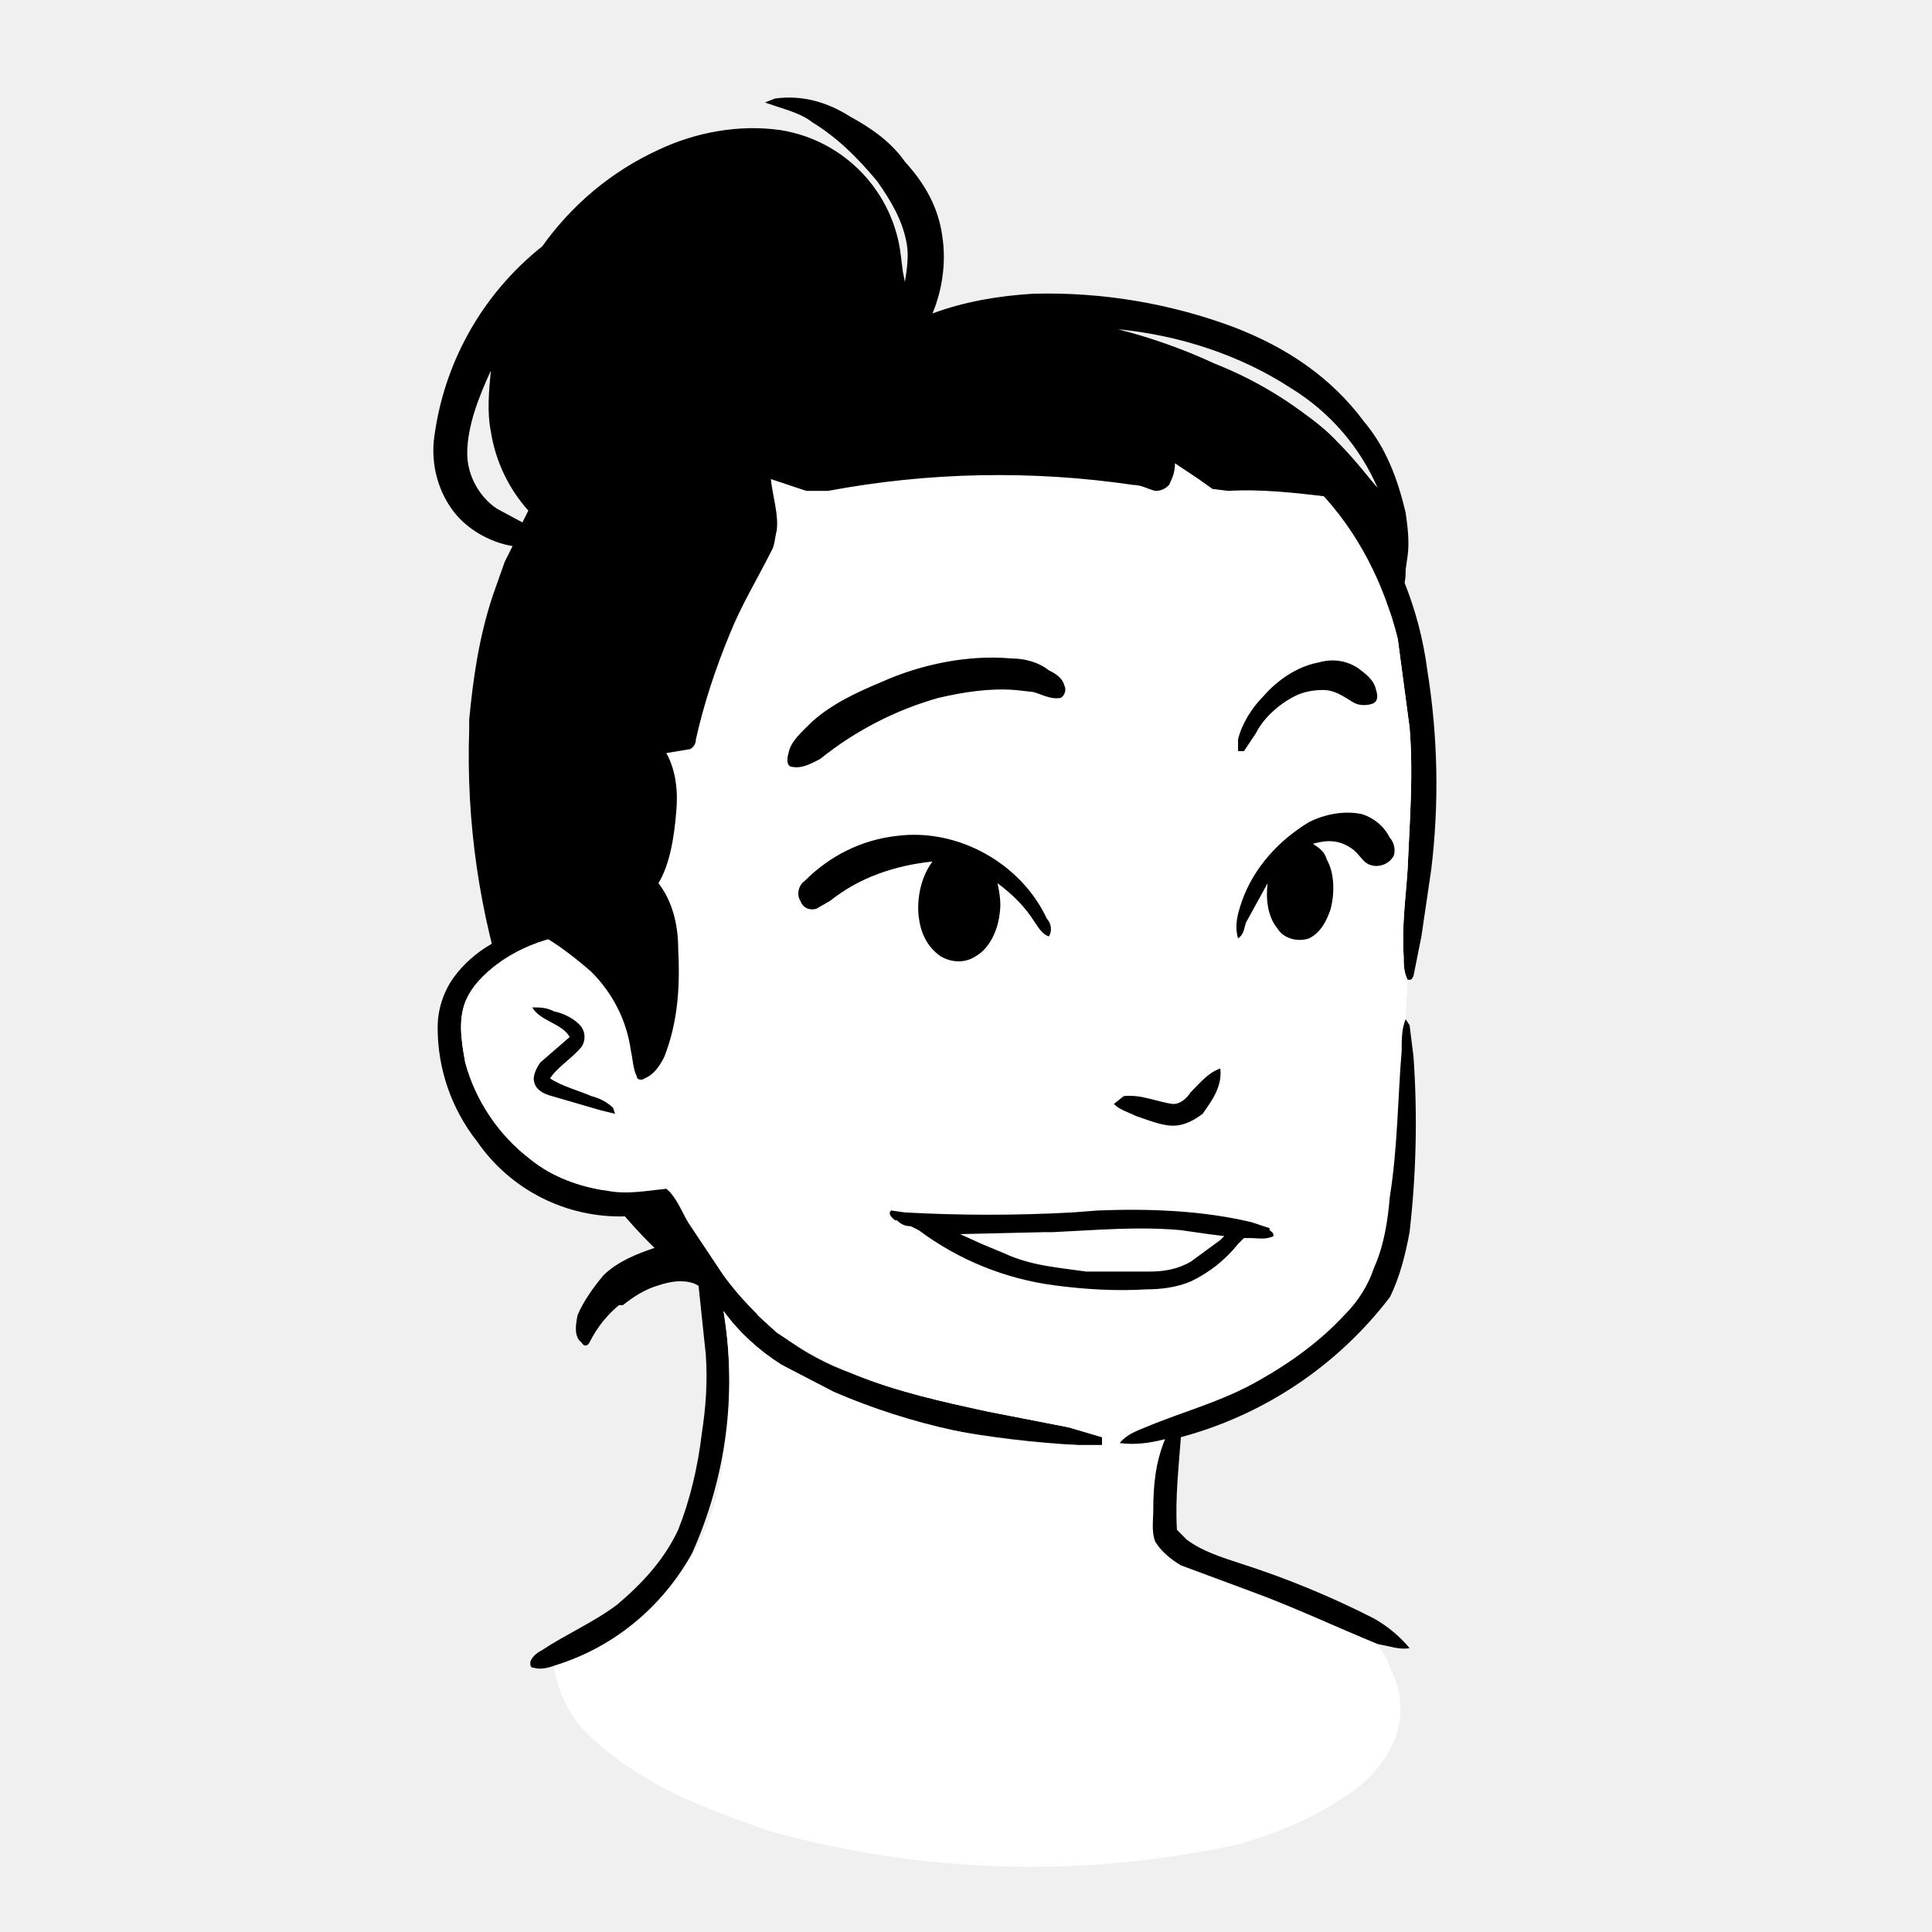
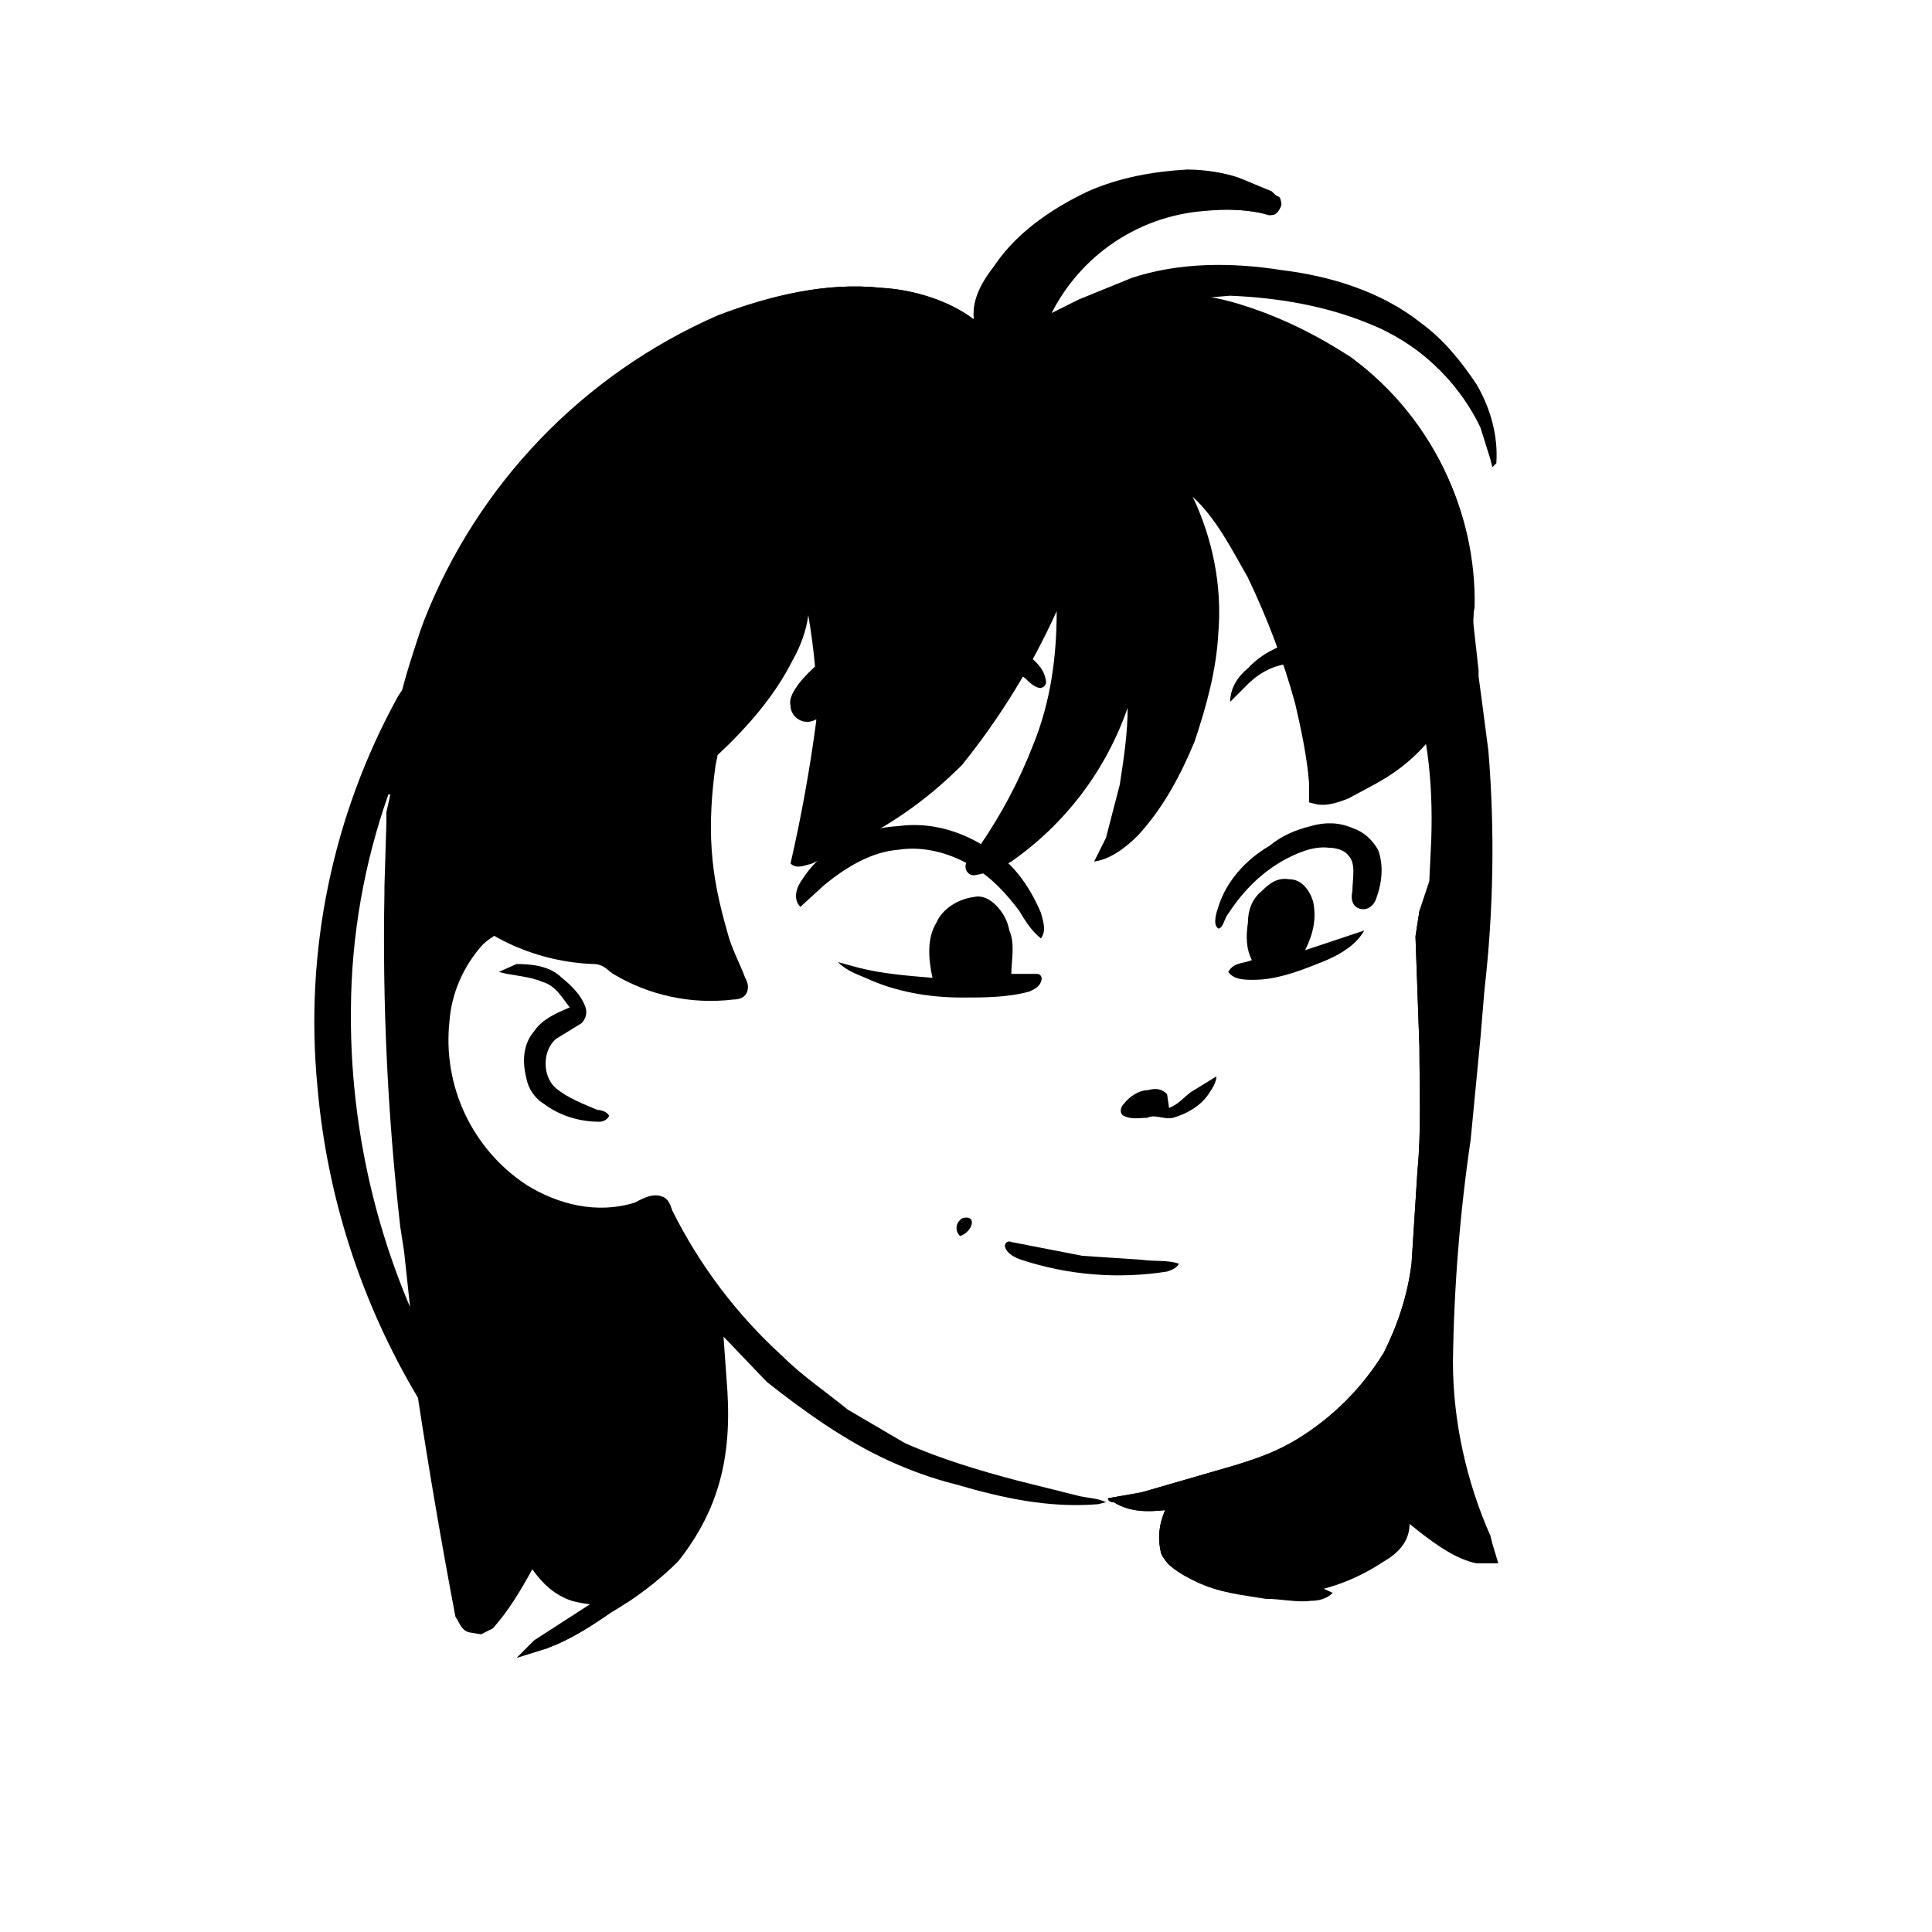
<svg xmlns="http://www.w3.org/2000/svg" viewBox="0 0 980 980" fill="none" shape-rendering="auto">
  <mask id="viewboxMask">
    <rect width="980" height="980" rx="0" ry="0" x="0" y="0" fill="#fff" />
  </mask>
  <g mask="url(#viewboxMask)">
+     <rect fill="#ffffff" width="980" height="980" x="0" y="0" />
    <g transform="translate(10 -60)">
-       <path fill-rule="evenodd" clip-rule="evenodd" d="M421 119c11 6 21 13 28 23 10 11 17 23 19 38 2 13 0 27-5 39 16-6 34-9 51-10 35-1 70 5 102 17 26 10 49 25 66 48 11 13 17 29 21 46 1 7 2 15 1 22l-1 7c0 3 0 7-2 10-4 13-15 23-27 27-3 1-7 2-10 0-2-1-2-4-3-6l-1-2-9-23-10-34-3-11-10-1a441 441 0 0 1-21-1c-3 0-5-2-8-4l-9-7-3-2-5 12c-3 2-6 2-9 1l-17-4c-27-4-54-5-81-3a633 633 0 0 0-75 8 615 615 0 0 0-19-6l1 9 2 18c-1 4-1 7-3 10l-7 14-14 28c-7 17-12 34-16 52-1 3-2 5-4 6a74 74 0 0 1-12 2c5 9 5 19 5 29-1 12-2 26-9 37 8 10 10 23 11 36 0 18-1 35-8 52-2 4-5 9-9 11h-5l-2-10-1-5c-2-14-9-28-20-38 7 25 18 49 32 72 10 18 21 34 33 51l5 8 4 5 11 16 2 4 4 6c0 5-5 10-9 12-3 0-7-2-10-4l-7-6a67 67 0 0 1-7-4l-6-3c-6-2-12-1-18 1-7 2-13 6-18 10h-2c-6 5-11 11-15 19-1 2-3 2-4 0-4-3-3-9-2-14 3-7 8-14 13-20 7-7 17-11 26-14-35-34-59-79-74-125a393 393 0 0 1-20-138v-5c2-21 5-42 12-63l6-17 4-8c-12-2-24-9-31-19s-10-22-9-34a148 148 0 0 1 55-99c15-21 35-38 59-49 19-9 41-13 62-10a73 73 0 0 1 61 64l1 8a215 215 0 0 0 1 5c1-6 2-13 1-19-2-12-8-22-15-32-10-12-20-22-33-30-5-4-12-6-18-8l-6-2 5-2c14-2 27 2 38 9Zm136 108c31 3 62 13 88 30a111 111 0 0 1 44 51c-8-10-16-20-26-29a196 196 0 0 0-58-35c-15-7-32-13-48-17Zm-318 21c-6 13-12 28-12 42 0 11 6 22 15 28l13 7 3-6a78 78 0 0 1-19-40c-2-10-1-21 0-31Z" fill="#000000" />
-       <path d="M495 234c28 1 56 6 84 15a201 201 0 0 1 100 65c19 25 31 55 35 86a361 361 0 0 1 2 101l-5 34-4 20c-1 2-1 2-3 2-2-4-2-8-2-12-1-15 1-29 2-44 1-24 3-48 1-72l-6-45c-7-28-20-54-40-75-18-18-40-33-63-43-22-9-44-15-67-19-18-3-36-4-54-4a277 277 0 0 0-128 29c-13 9-25 20-35 32a276 276 0 0 0-55 139c-1 24 0 47 8 70l7 15 12 1 1 3c-3 2-7 2-11 3-10 2-20 6-29 12-7 5-14 11-18 19-5 10-3 22-1 33 5 19 17 37 33 49 11 9 25 14 39 16 10 2 20 0 30-1 5 4 8 12 11 17l18 27a136 136 0 0 0 66 50c22 9 45 14 68 19l41 8 17 5v4h-12a535 535 0 0 1-67-8 255 255 0 0 1-84-33c-11-7-21-16-29-27a214 214 0 0 1-16 123c-15 27-40 48-70 57-3 1-7 2-10 1-2 0-2-1-2-3 1-3 4-5 6-6 12-8 26-14 38-23 13-11 24-23 31-38 6-15 10-32 12-49 2-13 3-26 2-40l-4-38-18-36-19 4a88 88 0 0 1-75-38 93 93 0 0 1-20-58c0-9 3-18 8-25s12-13 19-17c5-4 12-6 18-8l-9-24c-5-22-5-45-2-67a292 292 0 0 1 63-149c9-10 18-19 29-26 7-4 14-5 20-9 43-19 90-25 137-22Z" fill="#000" />
-       <path d="M475 243a276 276 0 0 1 121 23c23 10 45 25 63 43 20 21 33 47 40 75l6 45c2 24 0 48-1 72-1 15-3 29-2 44 0 4 0 8 2 12l-1 20c-2 5-2 10-2 16-2 24-2 49-6 74-1 12-3 25-8 36-3 9-8 17-15 24-12 13-27 24-43 33-19 11-39 16-58 24-5 2-10 4-13 8 8 1 15 0 23-2-5 12-6 24-6 36 0 5-1 11 1 16 3 5 8 9 13 12l35 13c22 8 43 18 65 27 2 4 5 7 6 12 6 11 7 23 3 35-5 13-15 24-27 31-16 11-36 19-55 24a494 494 0 0 1-235-7c-20-7-40-14-58-24-14-8-29-18-40-31-6-8-11-19-12-29a122 122 0 0 0 86-107c4-24 4-49 0-73 8 11 18 20 29 27l27 14a331 331 0 0 0 124 27h12v-4l-17-5-41-8c-23-5-46-10-68-19-13-6-27-13-39-21-10-9-19-18-27-29l-18-27c-3-5-6-13-11-17-10 1-20 3-30 1-14-2-28-7-39-16a94 94 0 0 1-33-49c-2-11-4-23 1-33 4-8 11-14 18-19 9-6 19-10 29-12 4-1 8-1 11-3l-1-3-12-1-7-15c-8-23-9-46-7-70a276 276 0 0 1 54-139c10-12 22-23 35-32a277 277 0 0 1 128-30Z" fill="#ffffff" />
-       <path d="M260 571c4 0 7 0 11 2 5 1 11 4 14 8 2 3 2 7 0 10-5 6-12 10-16 16 6 4 14 6 21 9 4 1 8 3 11 6l1 3-8-2-24-7c-4-1-8-3-9-7-1-3 1-7 3-10l15-13c-4-7-15-8-19-15ZM703 577l2 3 2 16a483 483 0 0 1-2 89c-2 11-5 23-10 33a198 198 0 0 1-106 71c-1 14-3 31-2 47l5 5c8 6 18 9 27 12a451 451 0 0 1 68 28c7 4 13 9 18 15-5 1-10-1-16-2-22-9-43-19-65-27l-35-13c-5-3-10-7-13-12-2-5-1-11-1-16 0-12 1-24 6-36-8 2-15 3-23 2 3-4 8-6 13-8 19-8 39-13 58-24 16-9 31-20 43-33 7-7 12-15 15-24 5-11 7-24 8-36 4-25 4-50 6-74 0-6 0-11 2-16Z" fill="#000" />
-       <path d="M681 473c6 2 11 6 14 12 2 2 3 6 2 9-2 4-7 6-11 5-5-1-6-6-11-9-6-4-12-4-19-2 3 2 6 4 7 8 4 7 4 17 2 25-2 6-5 12-11 15-6 2-13 0-16-5-5-6-6-15-5-23l-11 20c-1 3-1 6-4 8-2-7 0-13 2-19 6-17 19-31 34-40 8-4 18-6 27-4ZM445 484c31-4 63 14 76 42 2 2 3 6 1 9-3-1-5-4-7-7-5-8-11-14-19-20 1 5 2 10 1 16-1 8-5 17-12 21-6 4-13 3-18 0-7-5-10-12-11-20-1-9 1-20 7-28-19 2-37 8-52 20l-7 4c-4 1-7-1-8-4-2-3-1-8 2-10 13-13 29-21 47-23Z" fill="#000000" />
-       <path d="M503 394c7 0 14 2 19 6 4 2 7 4 8 8 1 2 0 5-2 6-5 1-10-2-14-3l-9-1c-13-1-26 1-39 4a169 169 0 0 0-60 31c-4 2-9 5-14 4-3 0-3-4-2-7 1-6 7-11 12-16 10-9 23-15 35-20 20-9 44-14 66-12ZM659 396c7-2 14-1 20 3 4 3 8 6 9 11 1 3 1 6-2 7s-7 1-10-1c-5-3-9-6-15-6-5 0-10 1-14 3-8 4-16 11-20 19l-6 9h-3v-6c2-8 7-16 13-22 7-8 17-15 28-17Z" fill="#000000" />
-       <path d="M609 602c1 9-4 16-9 23-4 3-9 6-15 6s-13-3-19-5c-4-2-8-3-11-6l5-4c9-1 17 3 25 4 4 0 7-3 9-6 5-5 9-10 15-12Z" fill="#000000" />
-       <path fill-rule="evenodd" clip-rule="evenodd" d="m634 683-9-3c-25-6-52-7-78-6l-13 1a774 774 0 0 1-85 0l-7-1c-2 2 1 4 2 5h1c2 2 4 3 7 3l4 2a147 147 0 0 0 69 28c15 2 31 3 47 2 7 0 15-1 22-4a68 68 0 0 0 24-19l3-3h3c4 0 8 1 12-1 0-2-1-2-2-3v-1Zm-31 3-14-2c-22-2-43 0-65 1h-4l-43 1 11 5 12 5c13 6 27 7 41 9h32c7 0 14-1 21-5l15-11 2-2-8-1Z" fill="#000000" />
-       <path d="M508 220a271 271 0 0 1 97 24c14 7 29 14 42 23 8 5 16 11 22 18l22 25c-9 4-18 3-27 2-17-2-34-4-51-3l-8-1-7-5-12-8c0 4-1 7-3 11-2 2-4 3-7 3-4-1-7-3-11-3a470 470 0 0 0-155 3h-11l-18-6c1 9 4 18 3 26-1 4-1 8-3 11-7 14-15 27-21 42-7 17-13 35-17 53 0 2-1 4-3 5l-12 2c5 9 6 20 5 30-1 12-3 26-9 36 7 9 10 21 10 33 1 19 0 37-7 55-2 4-5 9-10 11-1 1-4 1-4-1-2-4-2-9-3-13-2-15-9-29-20-40-8-7-17-14-26-19-6-2-11-4-16-8l-6-8c-12-32-16-67-12-101a285 285 0 0 1 37-113c10-16 22-30 35-43 10-9 20-17 31-23l14-5 32-11 19-2h43c23 0 44-2 67 0Z" fill="#000000" />
+       <path fill-rule="evenodd" clip-rule="evenodd" d="M629 155c-11-6-24-9-37-9-17 1-34 4-50 11-19 9-38 22-49 40-5 7-10 16-9 25a91 91 0 0 0-47-16c-28-3-56 4-81 14a286 286 0 0 0-162 190l-2 3a342 342 0 0 0-41 198 370 370 0 0 0 51 158 3136 3136 0 0 0 19 111c2 3 3 7 7 8l6 1 6-3c8-9 14-19 20-30 5 7 11 13 20 16 11 3 24 3 35-1h6l2-1c12 0 24-2 35-4a761 761 0 0 1 52-8l17-2 39-6a598 598 0 0 1 94 1l4 1c11 1 21 2 31 5l6 2 16 5c8 4 16 6 25 5 18-1 35-7 50-17 7-4 13-10 13-19l5 4c9 7 19 14 29 16h11l-3-10-1-4c-12-27-19-58-19-88a851 851 0 0 1 9-113l5-52 2-24a620 620 0 0 0 2-121l-3-23-2-15v-3l-2-18-1-9 1-5a151 151 0 0 0-62-125 180 180 0 0 0-74-32l12-1c24 1 48 5 70 14a106 106 0 0 1 57 53l5 16 1 4 2-2c1-14-3-28-10-40-8-12-17-23-28-31-20-16-46-24-71-27-25-4-52-4-76 4l-27 11-14 7c5-12 14-22 24-31 8-6 17-12 26-15a109 109 0 0 1 57-5l6 1c3-1 5-6 3-9l-6-3-4-2ZM188 463h-1a333 333 0 0 0-19 109 377 377 0 0 0 30 151l-3-28-2-13a1288 1288 0 0 1-8-169v-3l1-33v-5l2-9Z" fill="#000000" />
+       <path d="M528 244c41 6 80 22 113 47 28 21 50 49 65 81 13 28 20 60 19 91-1 15-3 30-8 44h-2l1-21c1-30-2-59-13-87-10-30-28-57-50-79-42-40-98-62-156-63a243 243 0 0 0-196 94 207 207 0 0 0-40 139l2 25c8 0 19 0 25 7l-3 3-17 1c-12 1-24 5-33 13a64 64 0 0 0-17 39c-5 32 12 65 39 83 16 10 36 15 55 9 4-2 9-5 14-3 3 1 4 4 5 7a251 251 0 0 0 90 100c8 7 18 13 28 18 18 8 38 14 57 19l32 8c5 1 9 1 13 3l-4 1c-25 2-48-3-72-10-12-3-23-7-34-12a306 306 0 0 1-84-63l2 28c1 17 0 35-6 52-4 12-11 24-19 34-10 10-22 19-34 26-10 7-21 14-32 18l-16 5 9-9 31-20 22-17a95 95 0 0 0 32-56c2-14 2-28 2-43v-27c-10-14-22-29-27-46-17 8-38 7-55-1-17-7-32-19-43-33-12-17-19-36-21-56s2-40 15-56c9-10 22-18 35-21-4-14-6-29-6-44a234 234 0 0 1 83-173 249 249 0 0 1 199-55Z" fill="#000" />
+       <path d="M653 320c22 22 40 49 50 79 11 28 14 57 13 87l-1 21-5 15-2 13 2 56c0 21 1 42-1 63l-3 47c-2 16-7 31-14 45-11 18-26 33-44 44-13 8-27 12-41 16l-38 11-17 3c0 1 1 2 3 2 8 5 17 5 26 4-3 7-4 14-2 22 3 7 11 11 17 14 12 6 24 7 36 9 7 6 14 14 16 24 2 8 2 16-2 23-5 10-14 18-24 23-13 8-27 14-42 18a468 468 0 0 1-222-1c-17-4-33-9-48-17-12-6-23-13-32-22-5-7-9-14-10-23 11-4 22-11 32-18 12-7 24-16 34-26 8-10 15-22 19-34 6-17 7-35 6-52l-2-28 22 23c19 15 40 30 62 40 11 5 22 9 34 12 24 7 47 12 72 10l4-1c-4-2-8-2-13-3l-32-8c-19-5-39-11-57-19l-29-17c-11-9-23-17-33-27a251 251 0 0 1-56-74c-1-3-2-6-5-7-5-2-10 1-14 3-19 6-39 1-55-9a88 88 0 0 1-39-83c1-14 7-28 17-39 9-8 21-12 33-13l17-1 3-3c-6-7-17-7-25-7l-2-25a207 207 0 0 1 40-139 243 243 0 0 1 196-94c58 1 114 23 156 63Z" fill="#ffffff" />
+       <path d="M710 522c3 0 3 4 4 6 3 11 4 23 5 34l2 21c1 22 2 43 1 65-1 21-1 44-5 65a136 136 0 0 1-80 99c-15 7-31 11-48 13v15c1 3 3 4 5 6 12 6 23 8 36 11 12 3 24 5 36 11-3 3-7 4-11 4-7 1-15-1-23-1-12-2-24-3-36-9-6-3-14-7-17-14-2-8-1-15 2-22-9 1-18 1-26-4-2 0-3-1-3-2l17-3 38-11c14-4 28-8 41-16 18-11 33-26 44-44 7-14 12-29 14-45l3-47c2-21 1-42 1-63l-2-56 2-13ZM252 549c8 0 17 1 23 7 5 4 10 9 12 15 1 3 0 6-2 8l-13 8c-7 6-7 19 0 25 6 5 14 8 21 11 2 0 5 1 6 3-1 2-3 3-5 3-10 0-20-3-28-9-5-3-8-8-9-13-2-8-2-17 4-24 4-6 11-9 18-12-4-5-7-11-14-13-7-3-15-3-22-5l9-4Z" fill="#000" />
+       <g fill="#000000">
+         <path d="M446 479c15-2 30 2 43 10 14 7 23 20 29 34 1 4 3 9 0 13-5-4-8-9-11-14-6-8-14-17-23-22-11-7-25-11-38-9-14 1-27 9-38 18l-12 11c-4-4-2-10 1-14 11-17 30-26 49-27ZM676 480c6 2 10 6 13 11 3 8 2 17-1 25-1 3-4 6-8 5s-5-5-4-9c0-6 2-14-2-18-2-3-7-4-10-4-8-1-17 3-24 7-12 7-21 17-28 28-1 2-2 6-4 6-3-2-1-8 0-11 4-13 14-24 26-31 6-5 13-8 21-10 7-2 14-2 21 1Z" />
+         <path d="M644 506c6 0 10 5 12 11 2 9 0 17-4 25l30-10c-5 9-16 14-24 17-10 4-21 8-32 8-5 0-10 0-13-4 3-5 7-4 12-6-3-6-3-12-2-19 0-6 2-12 7-16 4-4 8-7 14-6ZM484 515c4-1 8 1 11 4 4 4 6 8 7 13 3 7 1 15 1 22h13c2 0 3 2 2 4-1 3-4 4-6 5-11 3-23 3-34 3-17 0-34-3-49-10-5-2-10-4-14-8l11 3c12 3 25 4 37 5-2-9-3-20 2-28 3-7 11-12 19-13Z" />
+       </g>
+       <path d="M467 377c15 1 32 5 44 15 4 3 8 7 9 11 1 3 1 5-2 6-3 0-6-3-8-5-11-8-24-13-38-13-8 0-15 2-23 4-15 3-29 11-38 23-3 3-5 7-10 8s-10-3-10-8c-1-4 2-8 4-11 12-15 30-25 49-29 7-2 15-2 23-1ZM672 387c5 2 10 7 13 11 3 3 5 7 5 11 0 6-6 10-12 8-5-2-6-7-10-11-4-3-9-7-13-8-12-4-24 1-32 9l-9 9c0-7 4-13 9-17 12-13 32-18 49-12Z" fill="#000000" />
+       <path d="M607 606c0 3-2 6-4 9-4 6-11 10-18 12-5 1-9-2-13 0-4 0-8 1-12-1-2-1-2-4 0-6 3-4 8-7 12-7 4-1 7-1 10 2l1 7c5-2 7-5 11-8l13-8Z" fill="#000000" />
+       <path d="M478 678c3-1 5 0 5 2 0 3-3 6-6 7-3-3-2-7 1-9ZM503 690l36 7 30 2c7 1 13 0 19 2-1 2-3 3-6 4a158 158 0 0 1-74-6c-3-1-7-3-8-6-1-2 1-4 3-3Z" fill="#000000" />
+       <path d="m618 150 17 7c2 2 5 4 5 7-1 3-4 6-7 5-10-3-21-3-32-2a95 95 0 0 0-80 57 127 127 0 0 1 100-9c19 6 37 15 54 26a153 153 0 0 1 62 138c-2 16-6 31-14 45-6 10-13 18-22 25s-18 11-27 16c-5 2-11 4-16 3l-4-1v-10c-1-13-4-27-7-40-6-22-14-43-24-64-8-14-16-30-28-41 10 21 15 45 13 69-1 19-6 37-12 55-7 17-16 34-29 48-6 6-14 12-22 13l6-12 7-27c2-13 4-26 4-39a158 158 0 0 1-59 78c-5 3-12 6-19 7-3 0-5-3-4-6l7-9c11-16 20-33 27-51 9-22 12-45 12-68a362 362 0 0 1-48 78c-15 15-31 27-50 37l-26 13c-4 1-8 3-11 0a783 783 0 0 0 13-72c1-18-1-36-4-54-1 8-4 16-8 23-9 18-23 34-38 48l-1 5c-2 14-3 29-2 43 1 15 4 28 8 42 2 8 6 15 9 23 1 2 2 4 1 7s-4 4-7 4a96 96 0 0 1-61-13c-3-2-5-5-10-5-28-1-56-13-75-34-13-16-20-36-23-56-3-29 2-57 12-84a281 281 0 0 1 149-155c26-10 55-17 83-14 16 1 34 6 47 16-1-9 3-17 8-24a128 128 0 0 1 78-49c15-3 33-4 48 1Z" fill="#000000" />
    </g>
    <g transform="translate(10 -60)" />
  </g>
</svg>
